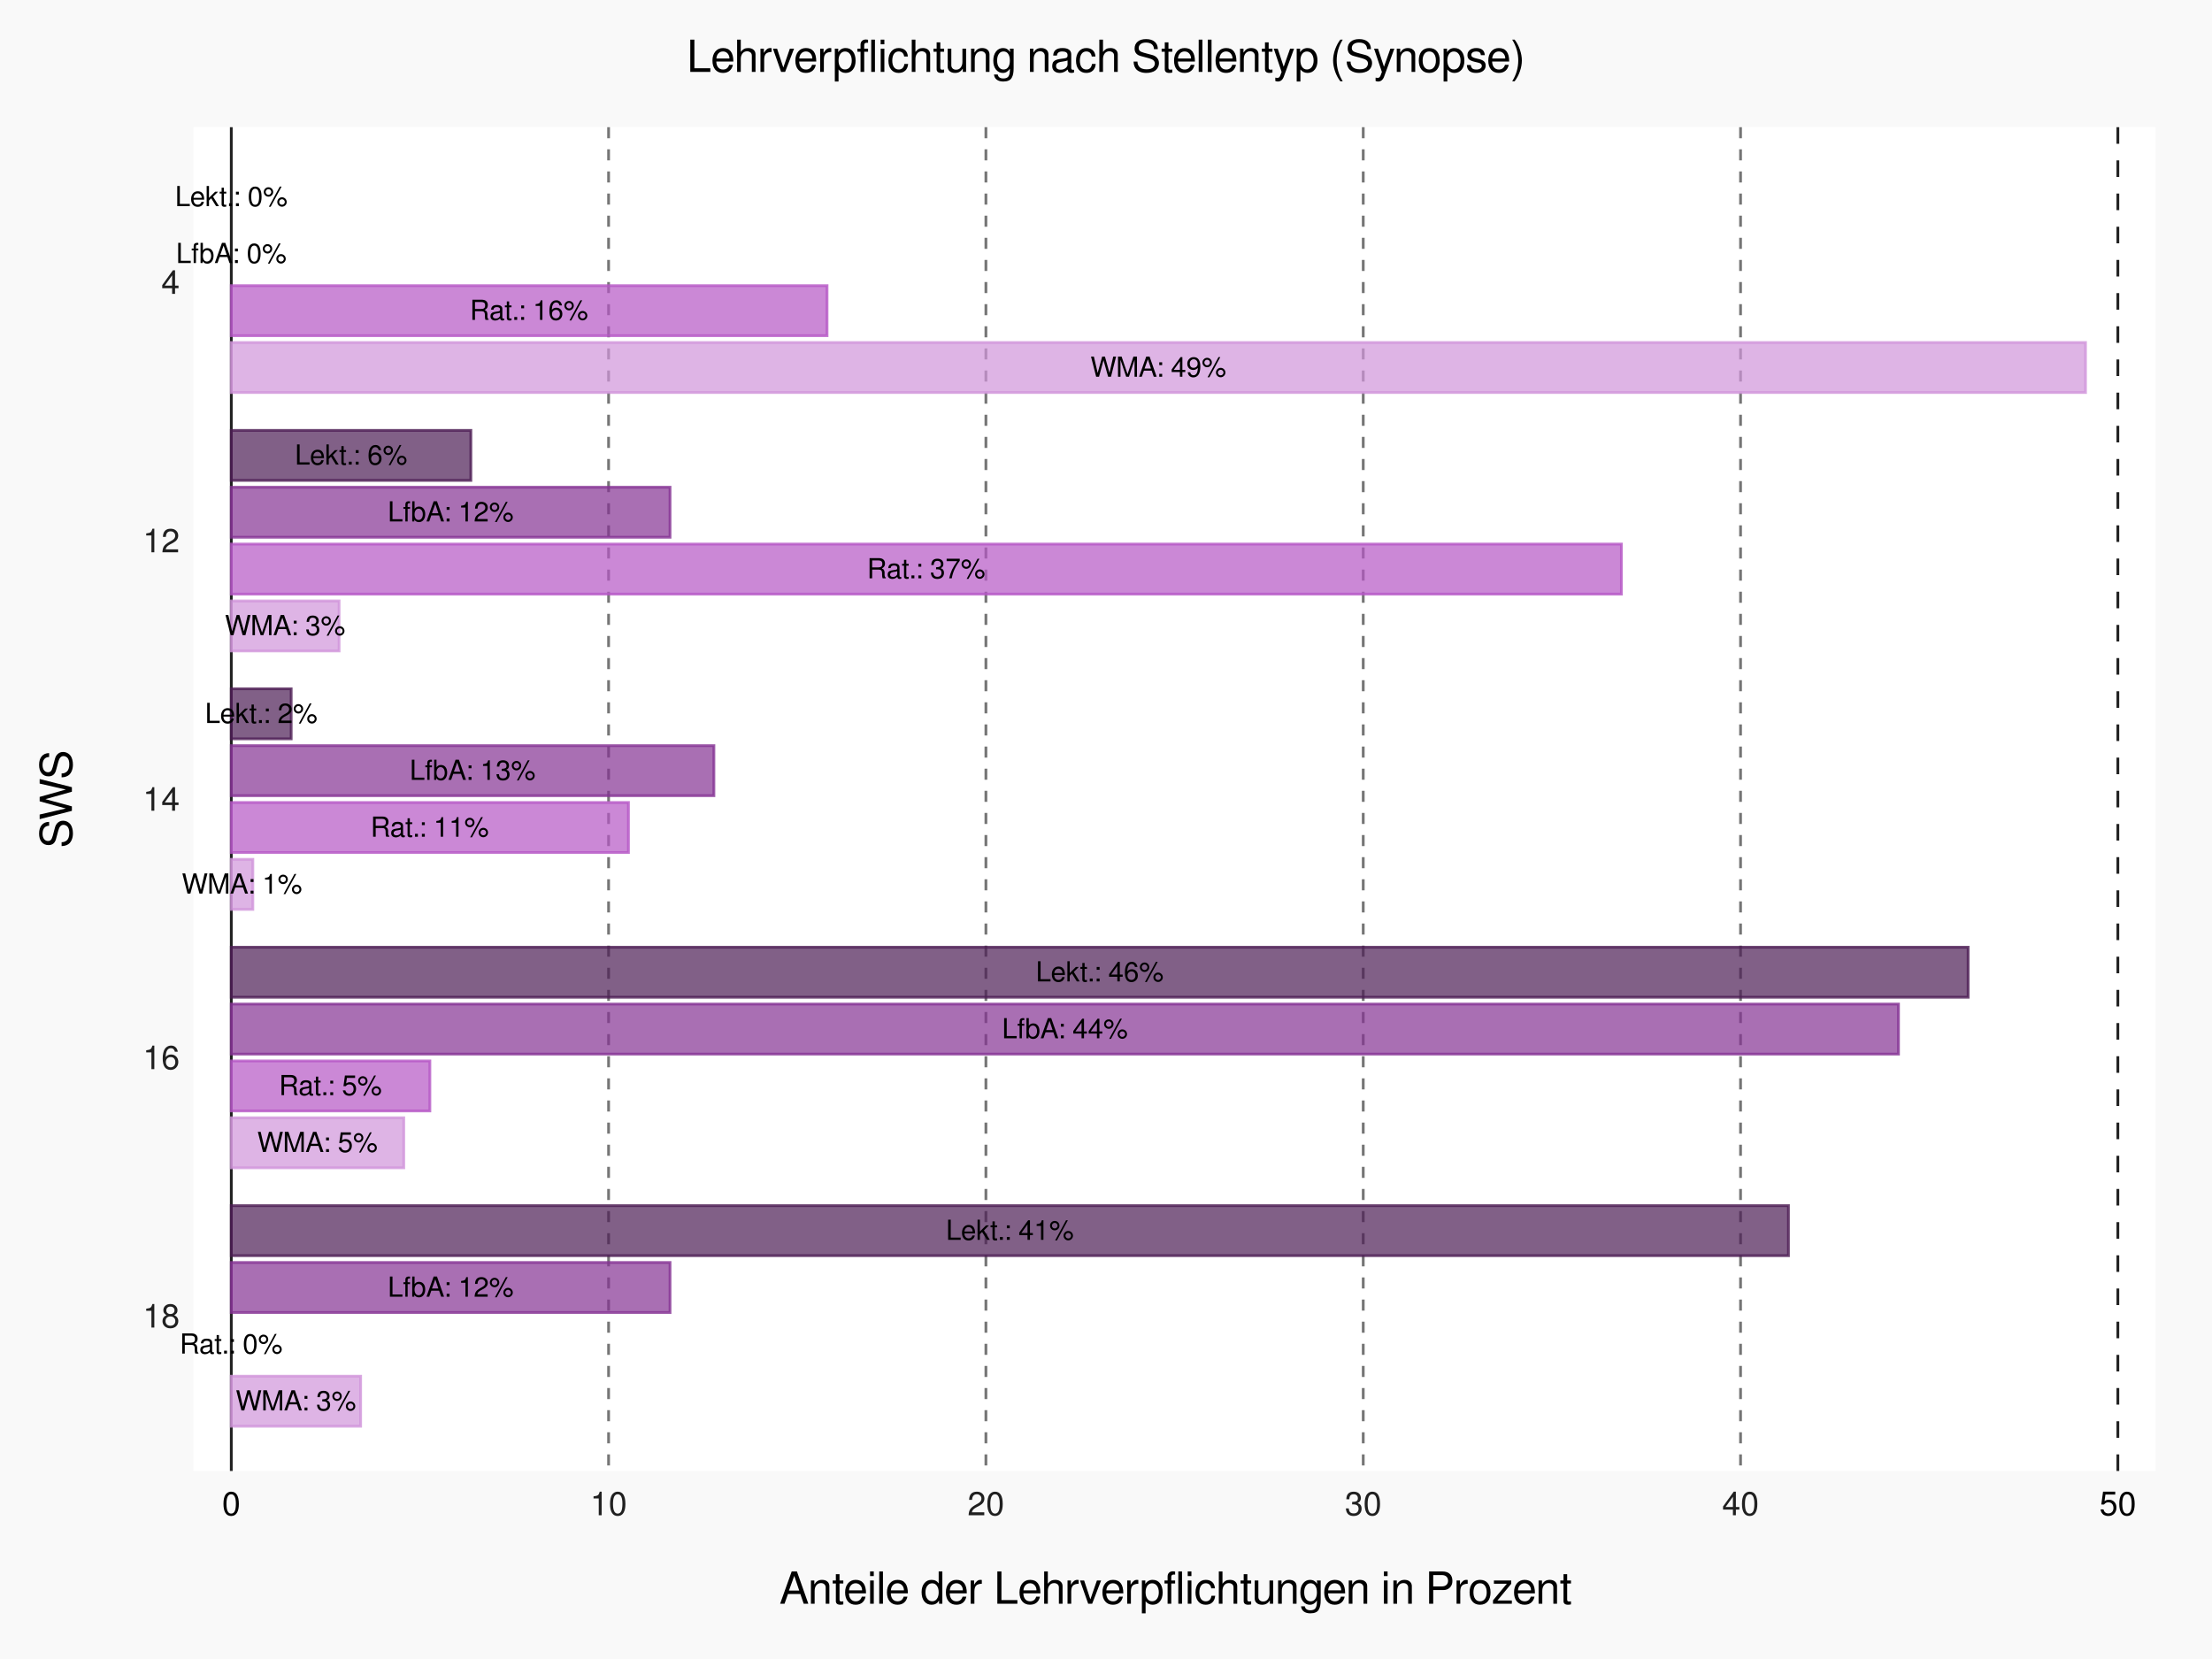
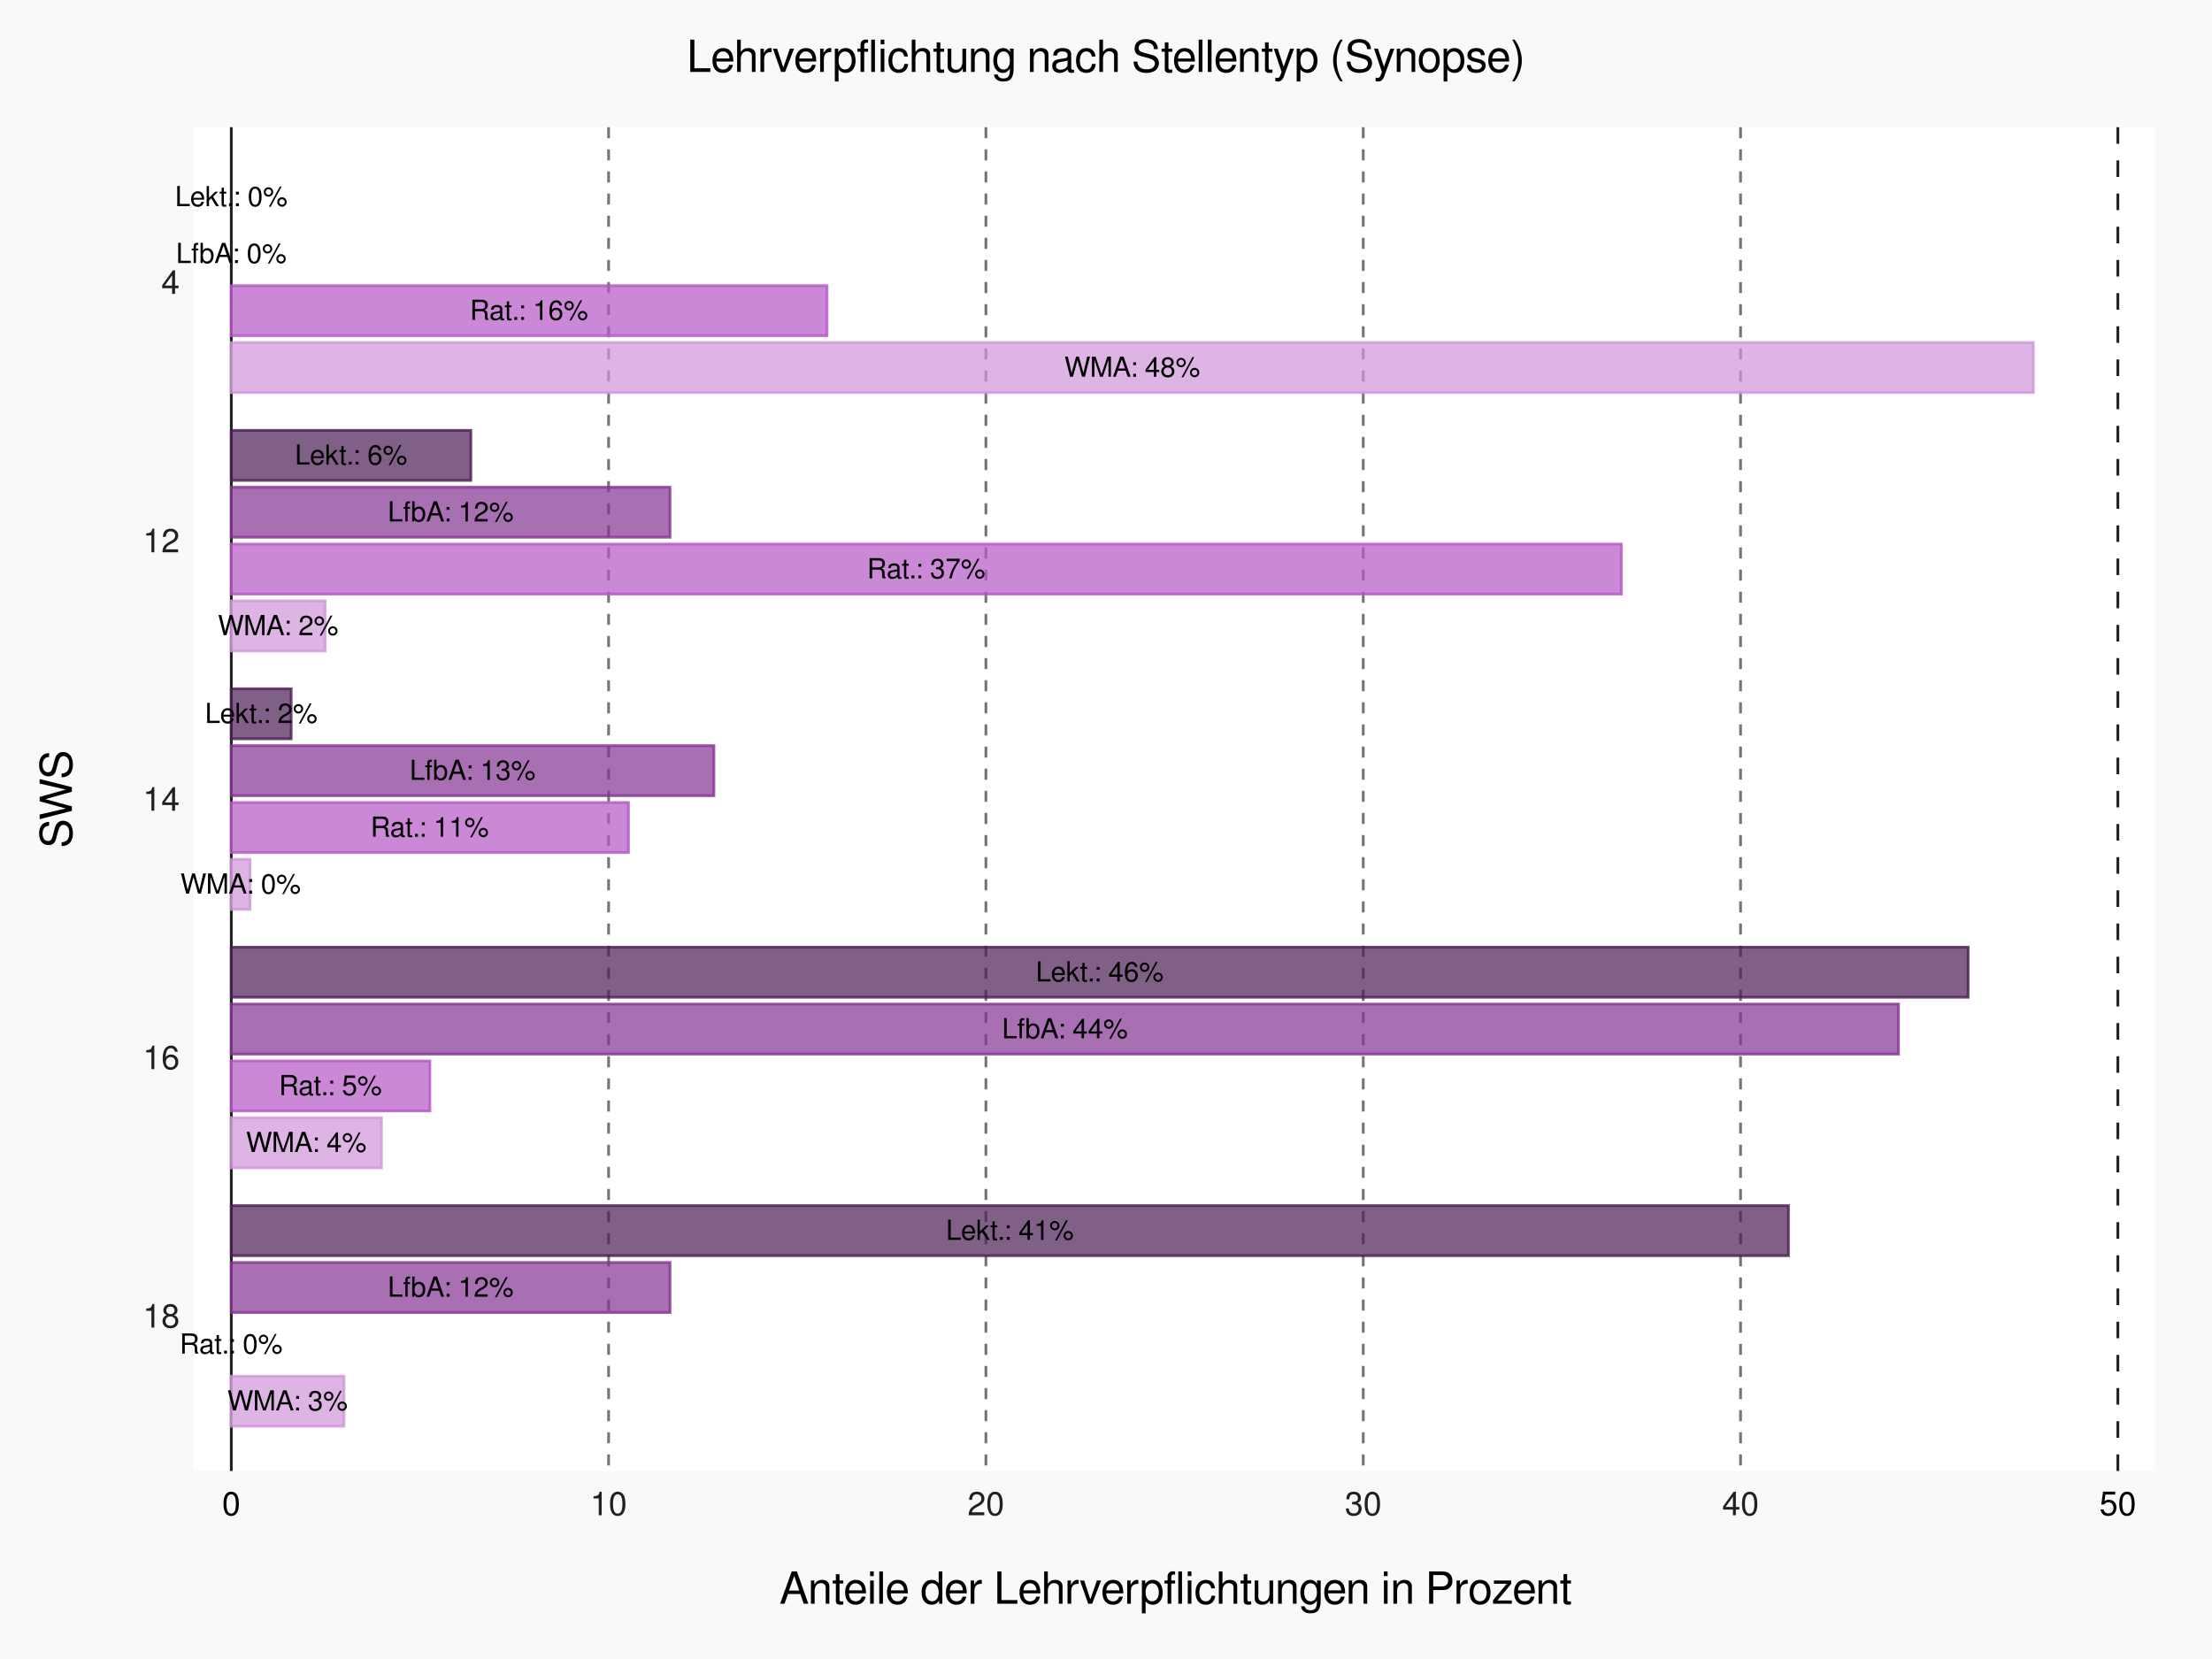
- <svg xmlns="http://www.w3.org/2000/svg" id="chart-de6a874f-2557-4ea4-b27a-711283b71955" class="pygal-chart" viewBox="0 0 800 600">
+ <svg xmlns="http://www.w3.org/2000/svg" id="chart-4e4f3400-2d7e-4e0d-92a9-40fd378287a7" class="pygal-chart" viewBox="0 0 800 600">
  <defs>
-     <style type="text/css">#chart-de6a874f-2557-4ea4-b27a-711283b71955{-webkit-user-select:none;-webkit-font-smoothing:antialiased;font-family:FreeSans}#chart-de6a874f-2557-4ea4-b27a-711283b71955 .title{font-family:FreeSans;font-size:16px}#chart-de6a874f-2557-4ea4-b27a-711283b71955 .legends .legend text{font-family:FreeSans;font-size:14px}#chart-de6a874f-2557-4ea4-b27a-711283b71955 .axis text{font-family:FreeSans;font-size:12px}#chart-de6a874f-2557-4ea4-b27a-711283b71955 .axis text.major{font-family:FreeSans;font-size:12px}#chart-de6a874f-2557-4ea4-b27a-711283b71955 .text-overlay text.value{font-family:FreeSans;font-size:10px}#chart-de6a874f-2557-4ea4-b27a-711283b71955 .text-overlay text.label{font-family:FreeSans;font-size:12px}#chart-de6a874f-2557-4ea4-b27a-711283b71955 .tooltip{font-family:FreeSans;font-size:14px}#chart-de6a874f-2557-4ea4-b27a-711283b71955 text.no_data{font-family:FreeSans;font-size:64px}
- #chart-de6a874f-2557-4ea4-b27a-711283b71955{background-color:rgba(249,249,249,1)}#chart-de6a874f-2557-4ea4-b27a-711283b71955 path,#chart-de6a874f-2557-4ea4-b27a-711283b71955 line,#chart-de6a874f-2557-4ea4-b27a-711283b71955 rect,#chart-de6a874f-2557-4ea4-b27a-711283b71955 circle{-webkit-transition:150ms;-moz-transition:150ms;transition:150ms}#chart-de6a874f-2557-4ea4-b27a-711283b71955 .graph &gt; .background{fill:rgba(249,249,249,1)}#chart-de6a874f-2557-4ea4-b27a-711283b71955 .plot &gt; .background{fill:rgba(255,255,255,1)}#chart-de6a874f-2557-4ea4-b27a-711283b71955 .graph{fill:rgba(0,0,0,.87)}#chart-de6a874f-2557-4ea4-b27a-711283b71955 text.no_data{fill:rgba(0,0,0,1)}#chart-de6a874f-2557-4ea4-b27a-711283b71955 .title{fill:rgba(0,0,0,1)}#chart-de6a874f-2557-4ea4-b27a-711283b71955 .legends .legend text{fill:rgba(0,0,0,.87)}#chart-de6a874f-2557-4ea4-b27a-711283b71955 .legends .legend:hover text{fill:rgba(0,0,0,1)}#chart-de6a874f-2557-4ea4-b27a-711283b71955 .axis .line{stroke:rgba(0,0,0,1)}#chart-de6a874f-2557-4ea4-b27a-711283b71955 .axis .guide.line{stroke:rgba(0,0,0,.54)}#chart-de6a874f-2557-4ea4-b27a-711283b71955 .axis .major.line{stroke:rgba(0,0,0,.87)}#chart-de6a874f-2557-4ea4-b27a-711283b71955 .axis text.major{fill:rgba(0,0,0,1)}#chart-de6a874f-2557-4ea4-b27a-711283b71955 .axis.y .guides:hover .guide.line,#chart-de6a874f-2557-4ea4-b27a-711283b71955 .line-graph .axis.x .guides:hover .guide.line,#chart-de6a874f-2557-4ea4-b27a-711283b71955 .stackedline-graph .axis.x .guides:hover .guide.line,#chart-de6a874f-2557-4ea4-b27a-711283b71955 .xy-graph .axis.x .guides:hover .guide.line{stroke:rgba(0,0,0,1)}#chart-de6a874f-2557-4ea4-b27a-711283b71955 .axis .guides:hover text{fill:rgba(0,0,0,1)}#chart-de6a874f-2557-4ea4-b27a-711283b71955 .reactive{fill-opacity:.7;stroke-opacity:.8}#chart-de6a874f-2557-4ea4-b27a-711283b71955 .ci{stroke:rgba(0,0,0,.87)}#chart-de6a874f-2557-4ea4-b27a-711283b71955 .reactive.active,#chart-de6a874f-2557-4ea4-b27a-711283b71955 .active .reactive{fill-opacity:.8;stroke-opacity:.9;stroke-width:4}#chart-de6a874f-2557-4ea4-b27a-711283b71955 .ci .reactive.active{stroke-width:1.5}#chart-de6a874f-2557-4ea4-b27a-711283b71955 .series text{fill:rgba(0,0,0,1)}#chart-de6a874f-2557-4ea4-b27a-711283b71955 .tooltip rect{fill:rgba(255,255,255,1);stroke:rgba(0,0,0,1);-webkit-transition:opacity 150ms;-moz-transition:opacity 150ms;transition:opacity 150ms}#chart-de6a874f-2557-4ea4-b27a-711283b71955 .tooltip .label{fill:rgba(0,0,0,.87)}#chart-de6a874f-2557-4ea4-b27a-711283b71955 .tooltip .label{fill:rgba(0,0,0,.87)}#chart-de6a874f-2557-4ea4-b27a-711283b71955 .tooltip .legend{font-size:.8em;fill:rgba(0,0,0,.54)}#chart-de6a874f-2557-4ea4-b27a-711283b71955 .tooltip .x_label{font-size:.6em;fill:rgba(0,0,0,1)}#chart-de6a874f-2557-4ea4-b27a-711283b71955 .tooltip .xlink{font-size:.5em;text-decoration:underline}#chart-de6a874f-2557-4ea4-b27a-711283b71955 .tooltip .value{font-size:1.5em}#chart-de6a874f-2557-4ea4-b27a-711283b71955 .bound{font-size:.5em}#chart-de6a874f-2557-4ea4-b27a-711283b71955 .max-value{font-size:.75em;fill:rgba(0,0,0,.54)}#chart-de6a874f-2557-4ea4-b27a-711283b71955 .map-element{fill:rgba(255,255,255,1);stroke:rgba(0,0,0,.54) !important}#chart-de6a874f-2557-4ea4-b27a-711283b71955 .map-element .reactive{fill-opacity:inherit;stroke-opacity:inherit}#chart-de6a874f-2557-4ea4-b27a-711283b71955 .color-0,#chart-de6a874f-2557-4ea4-b27a-711283b71955 .color-0 a:visited{stroke:#4c1d54;fill:#4c1d54}#chart-de6a874f-2557-4ea4-b27a-711283b71955 .color-1,#chart-de6a874f-2557-4ea4-b27a-711283b71955 .color-1 a:visited{stroke:#853393;fill:#853393}#chart-de6a874f-2557-4ea4-b27a-711283b71955 .color-2,#chart-de6a874f-2557-4ea4-b27a-711283b71955 .color-2 a:visited{stroke:#b556c5;fill:#b556c5}#chart-de6a874f-2557-4ea4-b27a-711283b71955 .color-3,#chart-de6a874f-2557-4ea4-b27a-711283b71955 .color-3 a:visited{stroke:#d195db;fill:#d195db}#chart-de6a874f-2557-4ea4-b27a-711283b71955 .text-overlay .color-0 text{fill:black}#chart-de6a874f-2557-4ea4-b27a-711283b71955 .text-overlay .color-1 text{fill:black}#chart-de6a874f-2557-4ea4-b27a-711283b71955 .text-overlay .color-2 text{fill:black}#chart-de6a874f-2557-4ea4-b27a-711283b71955 .text-overlay .color-3 text{fill:black}
- #chart-de6a874f-2557-4ea4-b27a-711283b71955 text.no_data{text-anchor:middle}#chart-de6a874f-2557-4ea4-b27a-711283b71955 .guide.line{fill:none}#chart-de6a874f-2557-4ea4-b27a-711283b71955 .centered{text-anchor:middle}#chart-de6a874f-2557-4ea4-b27a-711283b71955 .title{text-anchor:middle}#chart-de6a874f-2557-4ea4-b27a-711283b71955 .legends .legend text{fill-opacity:1}#chart-de6a874f-2557-4ea4-b27a-711283b71955 .axis.x text{text-anchor:middle}#chart-de6a874f-2557-4ea4-b27a-711283b71955 .axis.x:not(.web) text[transform]{text-anchor:start}#chart-de6a874f-2557-4ea4-b27a-711283b71955 .axis.x:not(.web) text[transform].backwards{text-anchor:end}#chart-de6a874f-2557-4ea4-b27a-711283b71955 .axis.y text{text-anchor:end}#chart-de6a874f-2557-4ea4-b27a-711283b71955 .axis.y text[transform].backwards{text-anchor:start}#chart-de6a874f-2557-4ea4-b27a-711283b71955 .axis.y2 text{text-anchor:start}#chart-de6a874f-2557-4ea4-b27a-711283b71955 .axis.y2 text[transform].backwards{text-anchor:end}#chart-de6a874f-2557-4ea4-b27a-711283b71955 .axis .guide.line{stroke-dasharray:4,4}#chart-de6a874f-2557-4ea4-b27a-711283b71955 .axis .major.guide.line{stroke-dasharray:6,6}#chart-de6a874f-2557-4ea4-b27a-711283b71955 .horizontal .axis.y .guide.line,#chart-de6a874f-2557-4ea4-b27a-711283b71955 .horizontal .axis.y2 .guide.line,#chart-de6a874f-2557-4ea4-b27a-711283b71955 .vertical .axis.x .guide.line{opacity:0}#chart-de6a874f-2557-4ea4-b27a-711283b71955 .horizontal .axis.always_show .guide.line,#chart-de6a874f-2557-4ea4-b27a-711283b71955 .vertical .axis.always_show .guide.line{opacity:1 !important}#chart-de6a874f-2557-4ea4-b27a-711283b71955 .axis.y .guides:hover .guide.line,#chart-de6a874f-2557-4ea4-b27a-711283b71955 .axis.y2 .guides:hover .guide.line,#chart-de6a874f-2557-4ea4-b27a-711283b71955 .axis.x .guides:hover .guide.line{opacity:1}#chart-de6a874f-2557-4ea4-b27a-711283b71955 .axis .guides:hover text{opacity:1}#chart-de6a874f-2557-4ea4-b27a-711283b71955 .nofill{fill:none}#chart-de6a874f-2557-4ea4-b27a-711283b71955 .subtle-fill{fill-opacity:.2}#chart-de6a874f-2557-4ea4-b27a-711283b71955 .dot{stroke-width:1px;fill-opacity:1}#chart-de6a874f-2557-4ea4-b27a-711283b71955 .dot.active{stroke-width:5px}#chart-de6a874f-2557-4ea4-b27a-711283b71955 .dot.negative{fill:transparent}#chart-de6a874f-2557-4ea4-b27a-711283b71955 text,#chart-de6a874f-2557-4ea4-b27a-711283b71955 tspan{stroke:none !important}#chart-de6a874f-2557-4ea4-b27a-711283b71955 .series text.active{opacity:1}#chart-de6a874f-2557-4ea4-b27a-711283b71955 .tooltip rect{fill-opacity:.95;stroke-width:.5}#chart-de6a874f-2557-4ea4-b27a-711283b71955 .tooltip text{fill-opacity:1}#chart-de6a874f-2557-4ea4-b27a-711283b71955 .showable{visibility:hidden}#chart-de6a874f-2557-4ea4-b27a-711283b71955 .showable.shown{visibility:visible}#chart-de6a874f-2557-4ea4-b27a-711283b71955 .gauge-background{fill:rgba(229,229,229,1);stroke:none}#chart-de6a874f-2557-4ea4-b27a-711283b71955 .bg-lines{stroke:rgba(249,249,249,1);stroke-width:2px}</style>
+     <style type="text/css">#chart-4e4f3400-2d7e-4e0d-92a9-40fd378287a7{-webkit-user-select:none;-webkit-font-smoothing:antialiased;font-family:FreeSans}#chart-4e4f3400-2d7e-4e0d-92a9-40fd378287a7 .title{font-family:FreeSans;font-size:16px}#chart-4e4f3400-2d7e-4e0d-92a9-40fd378287a7 .legends .legend text{font-family:FreeSans;font-size:14px}#chart-4e4f3400-2d7e-4e0d-92a9-40fd378287a7 .axis text{font-family:FreeSans;font-size:12px}#chart-4e4f3400-2d7e-4e0d-92a9-40fd378287a7 .axis text.major{font-family:FreeSans;font-size:12px}#chart-4e4f3400-2d7e-4e0d-92a9-40fd378287a7 .text-overlay text.value{font-family:FreeSans;font-size:10px}#chart-4e4f3400-2d7e-4e0d-92a9-40fd378287a7 .text-overlay text.label{font-family:FreeSans;font-size:12px}#chart-4e4f3400-2d7e-4e0d-92a9-40fd378287a7 .tooltip{font-family:FreeSans;font-size:14px}#chart-4e4f3400-2d7e-4e0d-92a9-40fd378287a7 text.no_data{font-family:FreeSans;font-size:64px}
+ #chart-4e4f3400-2d7e-4e0d-92a9-40fd378287a7{background-color:rgba(249,249,249,1)}#chart-4e4f3400-2d7e-4e0d-92a9-40fd378287a7 path,#chart-4e4f3400-2d7e-4e0d-92a9-40fd378287a7 line,#chart-4e4f3400-2d7e-4e0d-92a9-40fd378287a7 rect,#chart-4e4f3400-2d7e-4e0d-92a9-40fd378287a7 circle{-webkit-transition:150ms;-moz-transition:150ms;transition:150ms}#chart-4e4f3400-2d7e-4e0d-92a9-40fd378287a7 .graph &gt; .background{fill:rgba(249,249,249,1)}#chart-4e4f3400-2d7e-4e0d-92a9-40fd378287a7 .plot &gt; .background{fill:rgba(255,255,255,1)}#chart-4e4f3400-2d7e-4e0d-92a9-40fd378287a7 .graph{fill:rgba(0,0,0,.87)}#chart-4e4f3400-2d7e-4e0d-92a9-40fd378287a7 text.no_data{fill:rgba(0,0,0,1)}#chart-4e4f3400-2d7e-4e0d-92a9-40fd378287a7 .title{fill:rgba(0,0,0,1)}#chart-4e4f3400-2d7e-4e0d-92a9-40fd378287a7 .legends .legend text{fill:rgba(0,0,0,.87)}#chart-4e4f3400-2d7e-4e0d-92a9-40fd378287a7 .legends .legend:hover text{fill:rgba(0,0,0,1)}#chart-4e4f3400-2d7e-4e0d-92a9-40fd378287a7 .axis .line{stroke:rgba(0,0,0,1)}#chart-4e4f3400-2d7e-4e0d-92a9-40fd378287a7 .axis .guide.line{stroke:rgba(0,0,0,.54)}#chart-4e4f3400-2d7e-4e0d-92a9-40fd378287a7 .axis .major.line{stroke:rgba(0,0,0,.87)}#chart-4e4f3400-2d7e-4e0d-92a9-40fd378287a7 .axis text.major{fill:rgba(0,0,0,1)}#chart-4e4f3400-2d7e-4e0d-92a9-40fd378287a7 .axis.y .guides:hover .guide.line,#chart-4e4f3400-2d7e-4e0d-92a9-40fd378287a7 .line-graph .axis.x .guides:hover .guide.line,#chart-4e4f3400-2d7e-4e0d-92a9-40fd378287a7 .stackedline-graph .axis.x .guides:hover .guide.line,#chart-4e4f3400-2d7e-4e0d-92a9-40fd378287a7 .xy-graph .axis.x .guides:hover .guide.line{stroke:rgba(0,0,0,1)}#chart-4e4f3400-2d7e-4e0d-92a9-40fd378287a7 .axis .guides:hover text{fill:rgba(0,0,0,1)}#chart-4e4f3400-2d7e-4e0d-92a9-40fd378287a7 .reactive{fill-opacity:.7;stroke-opacity:.8}#chart-4e4f3400-2d7e-4e0d-92a9-40fd378287a7 .ci{stroke:rgba(0,0,0,.87)}#chart-4e4f3400-2d7e-4e0d-92a9-40fd378287a7 .reactive.active,#chart-4e4f3400-2d7e-4e0d-92a9-40fd378287a7 .active .reactive{fill-opacity:.8;stroke-opacity:.9;stroke-width:4}#chart-4e4f3400-2d7e-4e0d-92a9-40fd378287a7 .ci .reactive.active{stroke-width:1.5}#chart-4e4f3400-2d7e-4e0d-92a9-40fd378287a7 .series text{fill:rgba(0,0,0,1)}#chart-4e4f3400-2d7e-4e0d-92a9-40fd378287a7 .tooltip rect{fill:rgba(255,255,255,1);stroke:rgba(0,0,0,1);-webkit-transition:opacity 150ms;-moz-transition:opacity 150ms;transition:opacity 150ms}#chart-4e4f3400-2d7e-4e0d-92a9-40fd378287a7 .tooltip .label{fill:rgba(0,0,0,.87)}#chart-4e4f3400-2d7e-4e0d-92a9-40fd378287a7 .tooltip .label{fill:rgba(0,0,0,.87)}#chart-4e4f3400-2d7e-4e0d-92a9-40fd378287a7 .tooltip .legend{font-size:.8em;fill:rgba(0,0,0,.54)}#chart-4e4f3400-2d7e-4e0d-92a9-40fd378287a7 .tooltip .x_label{font-size:.6em;fill:rgba(0,0,0,1)}#chart-4e4f3400-2d7e-4e0d-92a9-40fd378287a7 .tooltip .xlink{font-size:.5em;text-decoration:underline}#chart-4e4f3400-2d7e-4e0d-92a9-40fd378287a7 .tooltip .value{font-size:1.5em}#chart-4e4f3400-2d7e-4e0d-92a9-40fd378287a7 .bound{font-size:.5em}#chart-4e4f3400-2d7e-4e0d-92a9-40fd378287a7 .max-value{font-size:.75em;fill:rgba(0,0,0,.54)}#chart-4e4f3400-2d7e-4e0d-92a9-40fd378287a7 .map-element{fill:rgba(255,255,255,1);stroke:rgba(0,0,0,.54) !important}#chart-4e4f3400-2d7e-4e0d-92a9-40fd378287a7 .map-element .reactive{fill-opacity:inherit;stroke-opacity:inherit}#chart-4e4f3400-2d7e-4e0d-92a9-40fd378287a7 .color-0,#chart-4e4f3400-2d7e-4e0d-92a9-40fd378287a7 .color-0 a:visited{stroke:#4c1d54;fill:#4c1d54}#chart-4e4f3400-2d7e-4e0d-92a9-40fd378287a7 .color-1,#chart-4e4f3400-2d7e-4e0d-92a9-40fd378287a7 .color-1 a:visited{stroke:#853393;fill:#853393}#chart-4e4f3400-2d7e-4e0d-92a9-40fd378287a7 .color-2,#chart-4e4f3400-2d7e-4e0d-92a9-40fd378287a7 .color-2 a:visited{stroke:#b556c5;fill:#b556c5}#chart-4e4f3400-2d7e-4e0d-92a9-40fd378287a7 .color-3,#chart-4e4f3400-2d7e-4e0d-92a9-40fd378287a7 .color-3 a:visited{stroke:#d195db;fill:#d195db}#chart-4e4f3400-2d7e-4e0d-92a9-40fd378287a7 .text-overlay .color-0 text{fill:black}#chart-4e4f3400-2d7e-4e0d-92a9-40fd378287a7 .text-overlay .color-1 text{fill:black}#chart-4e4f3400-2d7e-4e0d-92a9-40fd378287a7 .text-overlay .color-2 text{fill:black}#chart-4e4f3400-2d7e-4e0d-92a9-40fd378287a7 .text-overlay .color-3 text{fill:black}
+ #chart-4e4f3400-2d7e-4e0d-92a9-40fd378287a7 text.no_data{text-anchor:middle}#chart-4e4f3400-2d7e-4e0d-92a9-40fd378287a7 .guide.line{fill:none}#chart-4e4f3400-2d7e-4e0d-92a9-40fd378287a7 .centered{text-anchor:middle}#chart-4e4f3400-2d7e-4e0d-92a9-40fd378287a7 .title{text-anchor:middle}#chart-4e4f3400-2d7e-4e0d-92a9-40fd378287a7 .legends .legend text{fill-opacity:1}#chart-4e4f3400-2d7e-4e0d-92a9-40fd378287a7 .axis.x text{text-anchor:middle}#chart-4e4f3400-2d7e-4e0d-92a9-40fd378287a7 .axis.x:not(.web) text[transform]{text-anchor:start}#chart-4e4f3400-2d7e-4e0d-92a9-40fd378287a7 .axis.x:not(.web) text[transform].backwards{text-anchor:end}#chart-4e4f3400-2d7e-4e0d-92a9-40fd378287a7 .axis.y text{text-anchor:end}#chart-4e4f3400-2d7e-4e0d-92a9-40fd378287a7 .axis.y text[transform].backwards{text-anchor:start}#chart-4e4f3400-2d7e-4e0d-92a9-40fd378287a7 .axis.y2 text{text-anchor:start}#chart-4e4f3400-2d7e-4e0d-92a9-40fd378287a7 .axis.y2 text[transform].backwards{text-anchor:end}#chart-4e4f3400-2d7e-4e0d-92a9-40fd378287a7 .axis .guide.line{stroke-dasharray:4,4}#chart-4e4f3400-2d7e-4e0d-92a9-40fd378287a7 .axis .major.guide.line{stroke-dasharray:6,6}#chart-4e4f3400-2d7e-4e0d-92a9-40fd378287a7 .horizontal .axis.y .guide.line,#chart-4e4f3400-2d7e-4e0d-92a9-40fd378287a7 .horizontal .axis.y2 .guide.line,#chart-4e4f3400-2d7e-4e0d-92a9-40fd378287a7 .vertical .axis.x .guide.line{opacity:0}#chart-4e4f3400-2d7e-4e0d-92a9-40fd378287a7 .horizontal .axis.always_show .guide.line,#chart-4e4f3400-2d7e-4e0d-92a9-40fd378287a7 .vertical .axis.always_show .guide.line{opacity:1 !important}#chart-4e4f3400-2d7e-4e0d-92a9-40fd378287a7 .axis.y .guides:hover .guide.line,#chart-4e4f3400-2d7e-4e0d-92a9-40fd378287a7 .axis.y2 .guides:hover .guide.line,#chart-4e4f3400-2d7e-4e0d-92a9-40fd378287a7 .axis.x .guides:hover .guide.line{opacity:1}#chart-4e4f3400-2d7e-4e0d-92a9-40fd378287a7 .axis .guides:hover text{opacity:1}#chart-4e4f3400-2d7e-4e0d-92a9-40fd378287a7 .nofill{fill:none}#chart-4e4f3400-2d7e-4e0d-92a9-40fd378287a7 .subtle-fill{fill-opacity:.2}#chart-4e4f3400-2d7e-4e0d-92a9-40fd378287a7 .dot{stroke-width:1px;fill-opacity:1}#chart-4e4f3400-2d7e-4e0d-92a9-40fd378287a7 .dot.active{stroke-width:5px}#chart-4e4f3400-2d7e-4e0d-92a9-40fd378287a7 .dot.negative{fill:transparent}#chart-4e4f3400-2d7e-4e0d-92a9-40fd378287a7 text,#chart-4e4f3400-2d7e-4e0d-92a9-40fd378287a7 tspan{stroke:none !important}#chart-4e4f3400-2d7e-4e0d-92a9-40fd378287a7 .series text.active{opacity:1}#chart-4e4f3400-2d7e-4e0d-92a9-40fd378287a7 .tooltip rect{fill-opacity:.95;stroke-width:.5}#chart-4e4f3400-2d7e-4e0d-92a9-40fd378287a7 .tooltip text{fill-opacity:1}#chart-4e4f3400-2d7e-4e0d-92a9-40fd378287a7 .showable{visibility:hidden}#chart-4e4f3400-2d7e-4e0d-92a9-40fd378287a7 .showable.shown{visibility:visible}#chart-4e4f3400-2d7e-4e0d-92a9-40fd378287a7 .gauge-background{fill:rgba(229,229,229,1);stroke:none}#chart-4e4f3400-2d7e-4e0d-92a9-40fd378287a7 .bg-lines{stroke:rgba(249,249,249,1);stroke-width:2px}</style>
  </defs>
  <g class="graph horizontalbar-graph horizontal">
    <rect x="0" y="0" width="800" height="600" class="background" />
    <g transform="translate(70, 46)" class="plot">
      <rect x="0" y="0" width="709.6" height="486" class="background" />
      <g class="axis y">
        <g class="guides">
          <text x="-5" y="434.123" class="">18</text>
        </g>
        <g class="guides">
          <text x="-5" y="340.662" class="">16</text>
        </g>
        <g class="guides">
          <text x="-5" y="247.2" class="">14</text>
        </g>
        <g class="guides">
          <text x="-5" y="153.738" class="">12</text>
        </g>
        <g class="guides">
          <text x="-5" y="60.277" class="">4</text>
        </g>
      </g>
      <g class="axis x always_show">
        <g class="guides">
          <path d="M13.646 0 v486" class="axis major line" />
          <text x="13.646" y="502.0" class="major">0</text>
        </g>
        <g class="guides">
          <path d="M150.108 0 v486" class="guide line" />
          <text x="150.108" y="502.0" class="">10</text>
        </g>
        <g class="guides">
          <path d="M286.569 0 v486" class="guide line" />
          <text x="286.569" y="502.0" class="">20</text>
        </g>
        <g class="guides">
          <path d="M423.031 0 v486" class="guide line" />
          <text x="423.031" y="502.0" class="">30</text>
        </g>
        <g class="guides">
          <path d="M559.492 0 v486" class="guide line" />
          <text x="559.492" y="502.0" class="">40</text>
        </g>
        <g class="guides">
          <path d="M695.954 0 v486" class="major guide line" />
          <text x="695.954" y="502.0" class="major">50</text>
        </g>
      </g>
      <g class="series serie-3 color-3">
        <g class="bars">
          <g class="bar">
-             <rect x="13.646" y="451.718" rx="0" ry="0" width="46.787" height="18.094" class="rect reactive tooltip-trigger" />
+             <rect x="13.646" y="451.718" rx="0" ry="0" width="40.735" height="18.094" class="rect reactive tooltip-trigger" />
          </g>
          <g class="bar">
-             <rect x="13.646" y="358.257" rx="0" ry="0" width="62.382" height="18.094" class="rect reactive tooltip-trigger" />
+             <rect x="13.646" y="358.257" rx="0" ry="0" width="54.313" height="18.094" class="rect reactive tooltip-trigger" />
          </g>
          <g class="bar">
-             <rect x="13.646" y="264.795" rx="0" ry="0" width="7.798" height="18.094" class="rect reactive tooltip-trigger" />
+             <rect x="13.646" y="264.795" rx="0" ry="0" width="6.789" height="18.094" class="rect reactive tooltip-trigger" />
          </g>
          <g class="bar">
-             <rect x="13.646" y="171.334" rx="0" ry="0" width="38.989" height="18.094" class="rect reactive tooltip-trigger" />
+             <rect x="13.646" y="171.334" rx="0" ry="0" width="33.946" height="18.094" class="rect reactive tooltip-trigger" />
          </g>
          <g class="bar">
-             <rect x="13.646" y="77.872" rx="0" ry="0" width="670.611" height="18.094" class="rect reactive tooltip-trigger" />
+             <rect x="13.646" y="77.872" rx="0" ry="0" width="651.757" height="18.094" class="rect reactive tooltip-trigger" />
          </g>
        </g>
      </g>
      <g class="series serie-2 color-2">
        <g class="bars">
          <g class="bar">
            <rect x="13.646" y="431.157" rx="0" ry="0" height="18.094" class="rect reactive tooltip-trigger" />
          </g>
          <g class="bar">
            <rect x="13.646" y="337.695" rx="0" ry="0" width="71.822" height="18.094" class="rect reactive tooltip-trigger" />
          </g>
          <g class="bar">
            <rect x="13.646" y="244.234" rx="0" ry="0" width="143.644" height="18.094" class="rect reactive tooltip-trigger" />
          </g>
          <g class="bar">
            <rect x="13.646" y="150.772" rx="0" ry="0" width="502.753" height="18.094" class="rect reactive tooltip-trigger" />
          </g>
          <g class="bar">
            <rect x="13.646" y="57.311" rx="0" ry="0" width="215.466" height="18.094" class="rect reactive tooltip-trigger" />
          </g>
        </g>
      </g>
      <g class="series serie-1 color-1">
        <g class="bars">
          <g class="bar">
            <rect x="13.646" y="410.595" rx="0" ry="0" width="158.676" height="18.094" class="rect reactive tooltip-trigger" />
          </g>
          <g class="bar">
            <rect x="13.646" y="317.134" rx="0" ry="0" width="602.97" height="18.094" class="rect reactive tooltip-trigger" />
          </g>
          <g class="bar">
            <rect x="13.646" y="223.672" rx="0" ry="0" width="174.544" height="18.094" class="rect reactive tooltip-trigger" />
          </g>
          <g class="bar">
            <rect x="13.646" y="130.211" rx="0" ry="0" width="158.676" height="18.094" class="rect reactive tooltip-trigger" />
          </g>
          <g class="bar">
            <rect x="13.646" y="36.749" rx="0" ry="0" height="18.094" class="rect reactive tooltip-trigger" />
          </g>
        </g>
      </g>
      <g class="series serie-0 color-0">
        <g class="bars">
          <g class="bar">
            <rect x="13.646" y="390.034" rx="0" ry="0" width="563.175" height="18.094" class="rect reactive tooltip-trigger" />
          </g>
          <g class="bar">
            <rect x="13.646" y="296.572" rx="0" ry="0" width="628.156" height="18.094" class="rect reactive tooltip-trigger" />
          </g>
          <g class="bar">
            <rect x="13.646" y="203.111" rx="0" ry="0" width="21.661" height="18.094" class="rect reactive tooltip-trigger" />
          </g>
          <g class="bar">
            <rect x="13.646" y="109.649" rx="0" ry="0" width="86.642" height="18.094" class="rect reactive tooltip-trigger" />
          </g>
          <g class="bar">
            <rect x="13.646" y="16.188" rx="0" ry="0" height="18.094" class="rect reactive tooltip-trigger" />
          </g>
        </g>
      </g>
    </g>
    <g class="titles">
      <text x="400.0" y="26" class="title plot_title">Lehrverpflichtung nach Stellentyp (Synopse)</text>
      <text x="425.2" y="580" class="title">Anteile der Lehrverpflichtungen in Prozent</text>
      <text x="0" y="315.0" class="title" transform="rotate(-90 0 289)">SWS</text>
    </g>
    <g transform="translate(70, 46)" class="plot overlay">
      <g class="series serie-3 color-3" />
      <g class="series serie-2 color-2" />
      <g class="series serie-1 color-1" />
      <g class="series serie-0 color-0" />
    </g>
    <g transform="translate(70, 46)" class="plot text-overlay">
      <g class="series serie-3 color-3">
-         <text text-anchor="middle" x="37.04" y="464.099" class="value">WMA: 3%</text>
-         <text text-anchor="middle" x="44.837" y="370.637" class="value">WMA: 5%</text>
-         <text text-anchor="middle" x="17.545" y="277.176" class="value">WMA: 1%</text>
-         <text text-anchor="middle" x="33.141" y="183.714" class="value">WMA: 3%</text>
-         <text text-anchor="middle" x="348.952" y="90.253" class="value">WMA: 49%</text>
+         <text text-anchor="middle" x="34.014" y="464.099" class="value">WMA: 3%</text>
+         <text text-anchor="middle" x="40.803" y="370.637" class="value">WMA: 4%</text>
+         <text text-anchor="middle" x="17.041" y="277.176" class="value">WMA: 0%</text>
+         <text text-anchor="middle" x="30.619" y="183.714" class="value">WMA: 2%</text>
+         <text text-anchor="middle" x="339.524" y="90.253" class="value">WMA: 48%</text>
      </g>
      <g class="series serie-2 color-2">
        <text text-anchor="middle" x="13.646" y="443.537" class="value">Rat.: 0%</text>
        <text text-anchor="middle" x="49.557" y="350.076" class="value">Rat.: 5%</text>
        <text text-anchor="middle" x="85.468" y="256.614" class="value">Rat.: 11%</text>
        <text text-anchor="middle" x="265.023" y="163.153" class="value">Rat.: 37%</text>
        <text text-anchor="middle" x="121.379" y="69.691" class="value">Rat.: 16%</text>
      </g>
      <g class="series serie-1 color-1">
        <text text-anchor="middle" x="92.984" y="422.976" class="value">LfbA: 12%</text>
        <text text-anchor="middle" x="315.131" y="329.514" class="value">LfbA: 44%</text>
        <text text-anchor="middle" x="100.918" y="236.053" class="value">LfbA: 13%</text>
        <text text-anchor="middle" x="92.984" y="142.591" class="value">LfbA: 12%</text>
        <text text-anchor="middle" x="13.646" y="49.129" class="value">LfbA: 0%</text>
      </g>
      <g class="series serie-0 color-0">
        <text text-anchor="middle" x="295.233" y="402.414" class="value">Lekt.: 41%</text>
        <text text-anchor="middle" x="327.724" y="308.953" class="value">Lekt.: 46%</text>
        <text text-anchor="middle" x="24.476" y="215.491" class="value">Lekt.: 2%</text>
        <text text-anchor="middle" x="56.967" y="122.029" class="value">Lekt.: 6%</text>
        <text text-anchor="middle" x="13.646" y="28.568" class="value">Lekt.: 0%</text>
      </g>
    </g>
    <g transform="translate(70, 46)" class="plot tooltip-overlay">
      <g transform="translate(0 0)" style="opacity: 0" class="tooltip">
        <rect rx="0" ry="0" width="0" height="0" class="tooltip-box" />
        <g class="text" />
      </g>
    </g>
  </g>
</svg>
